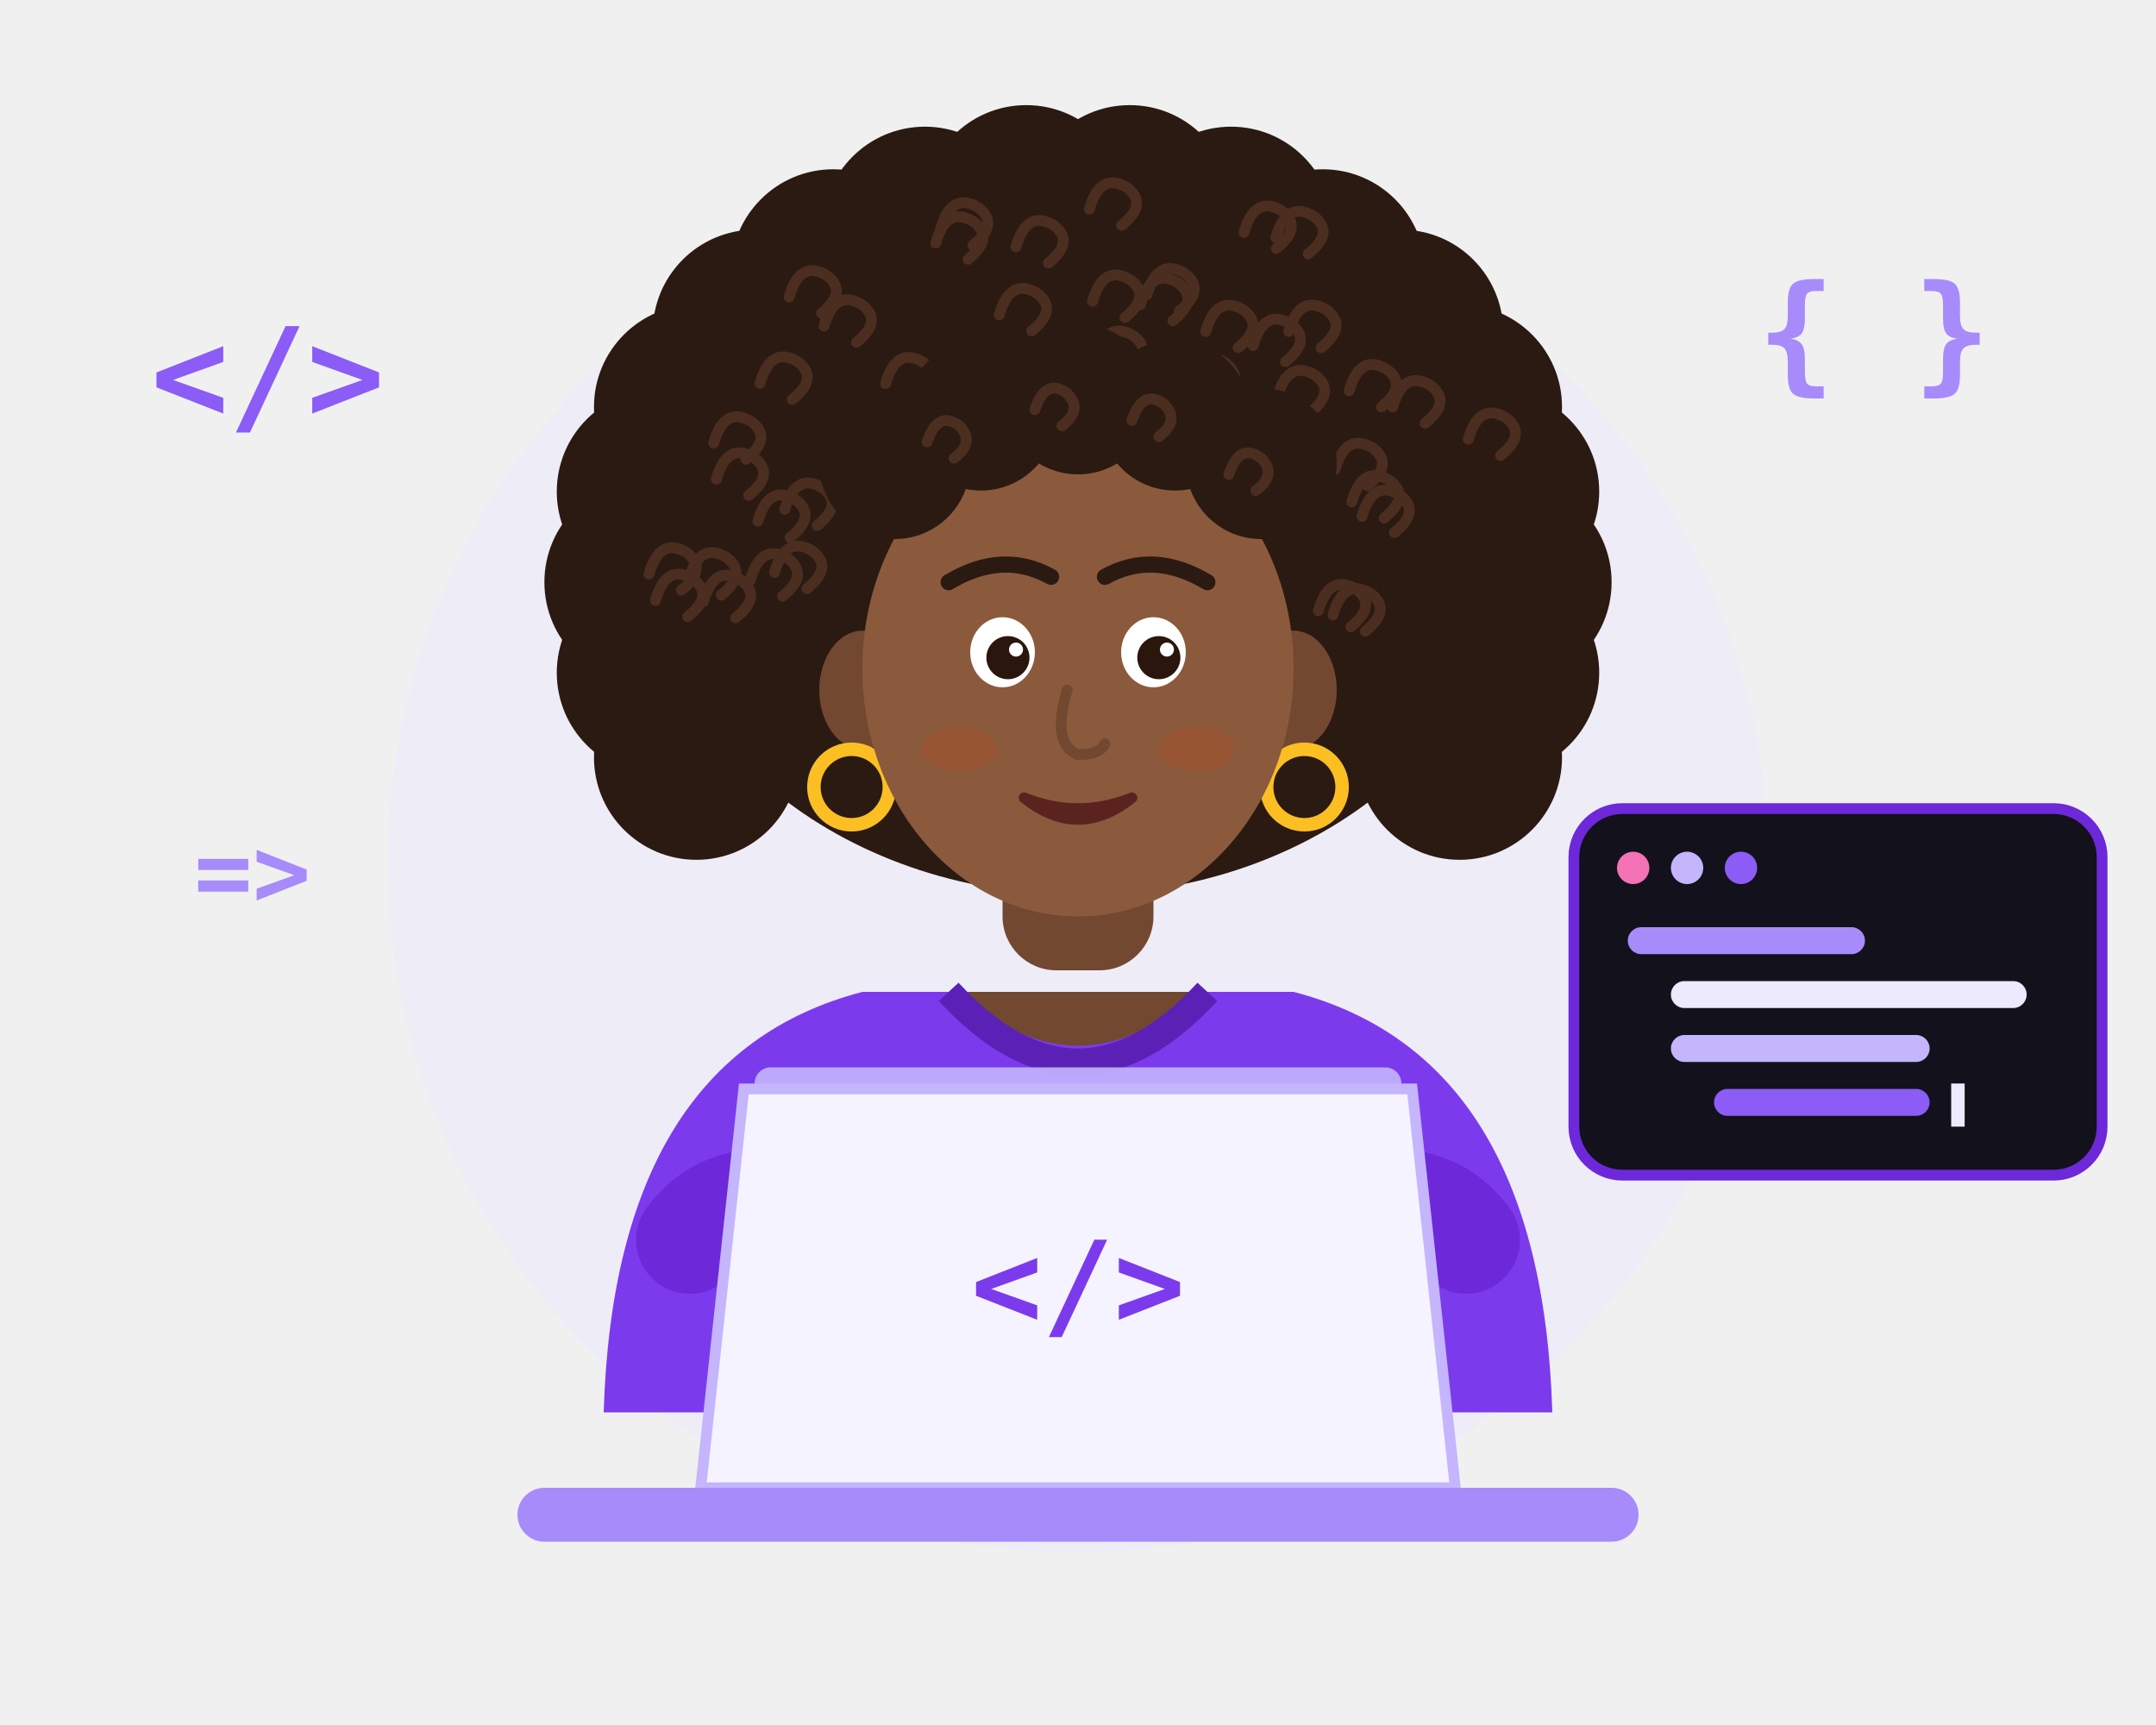
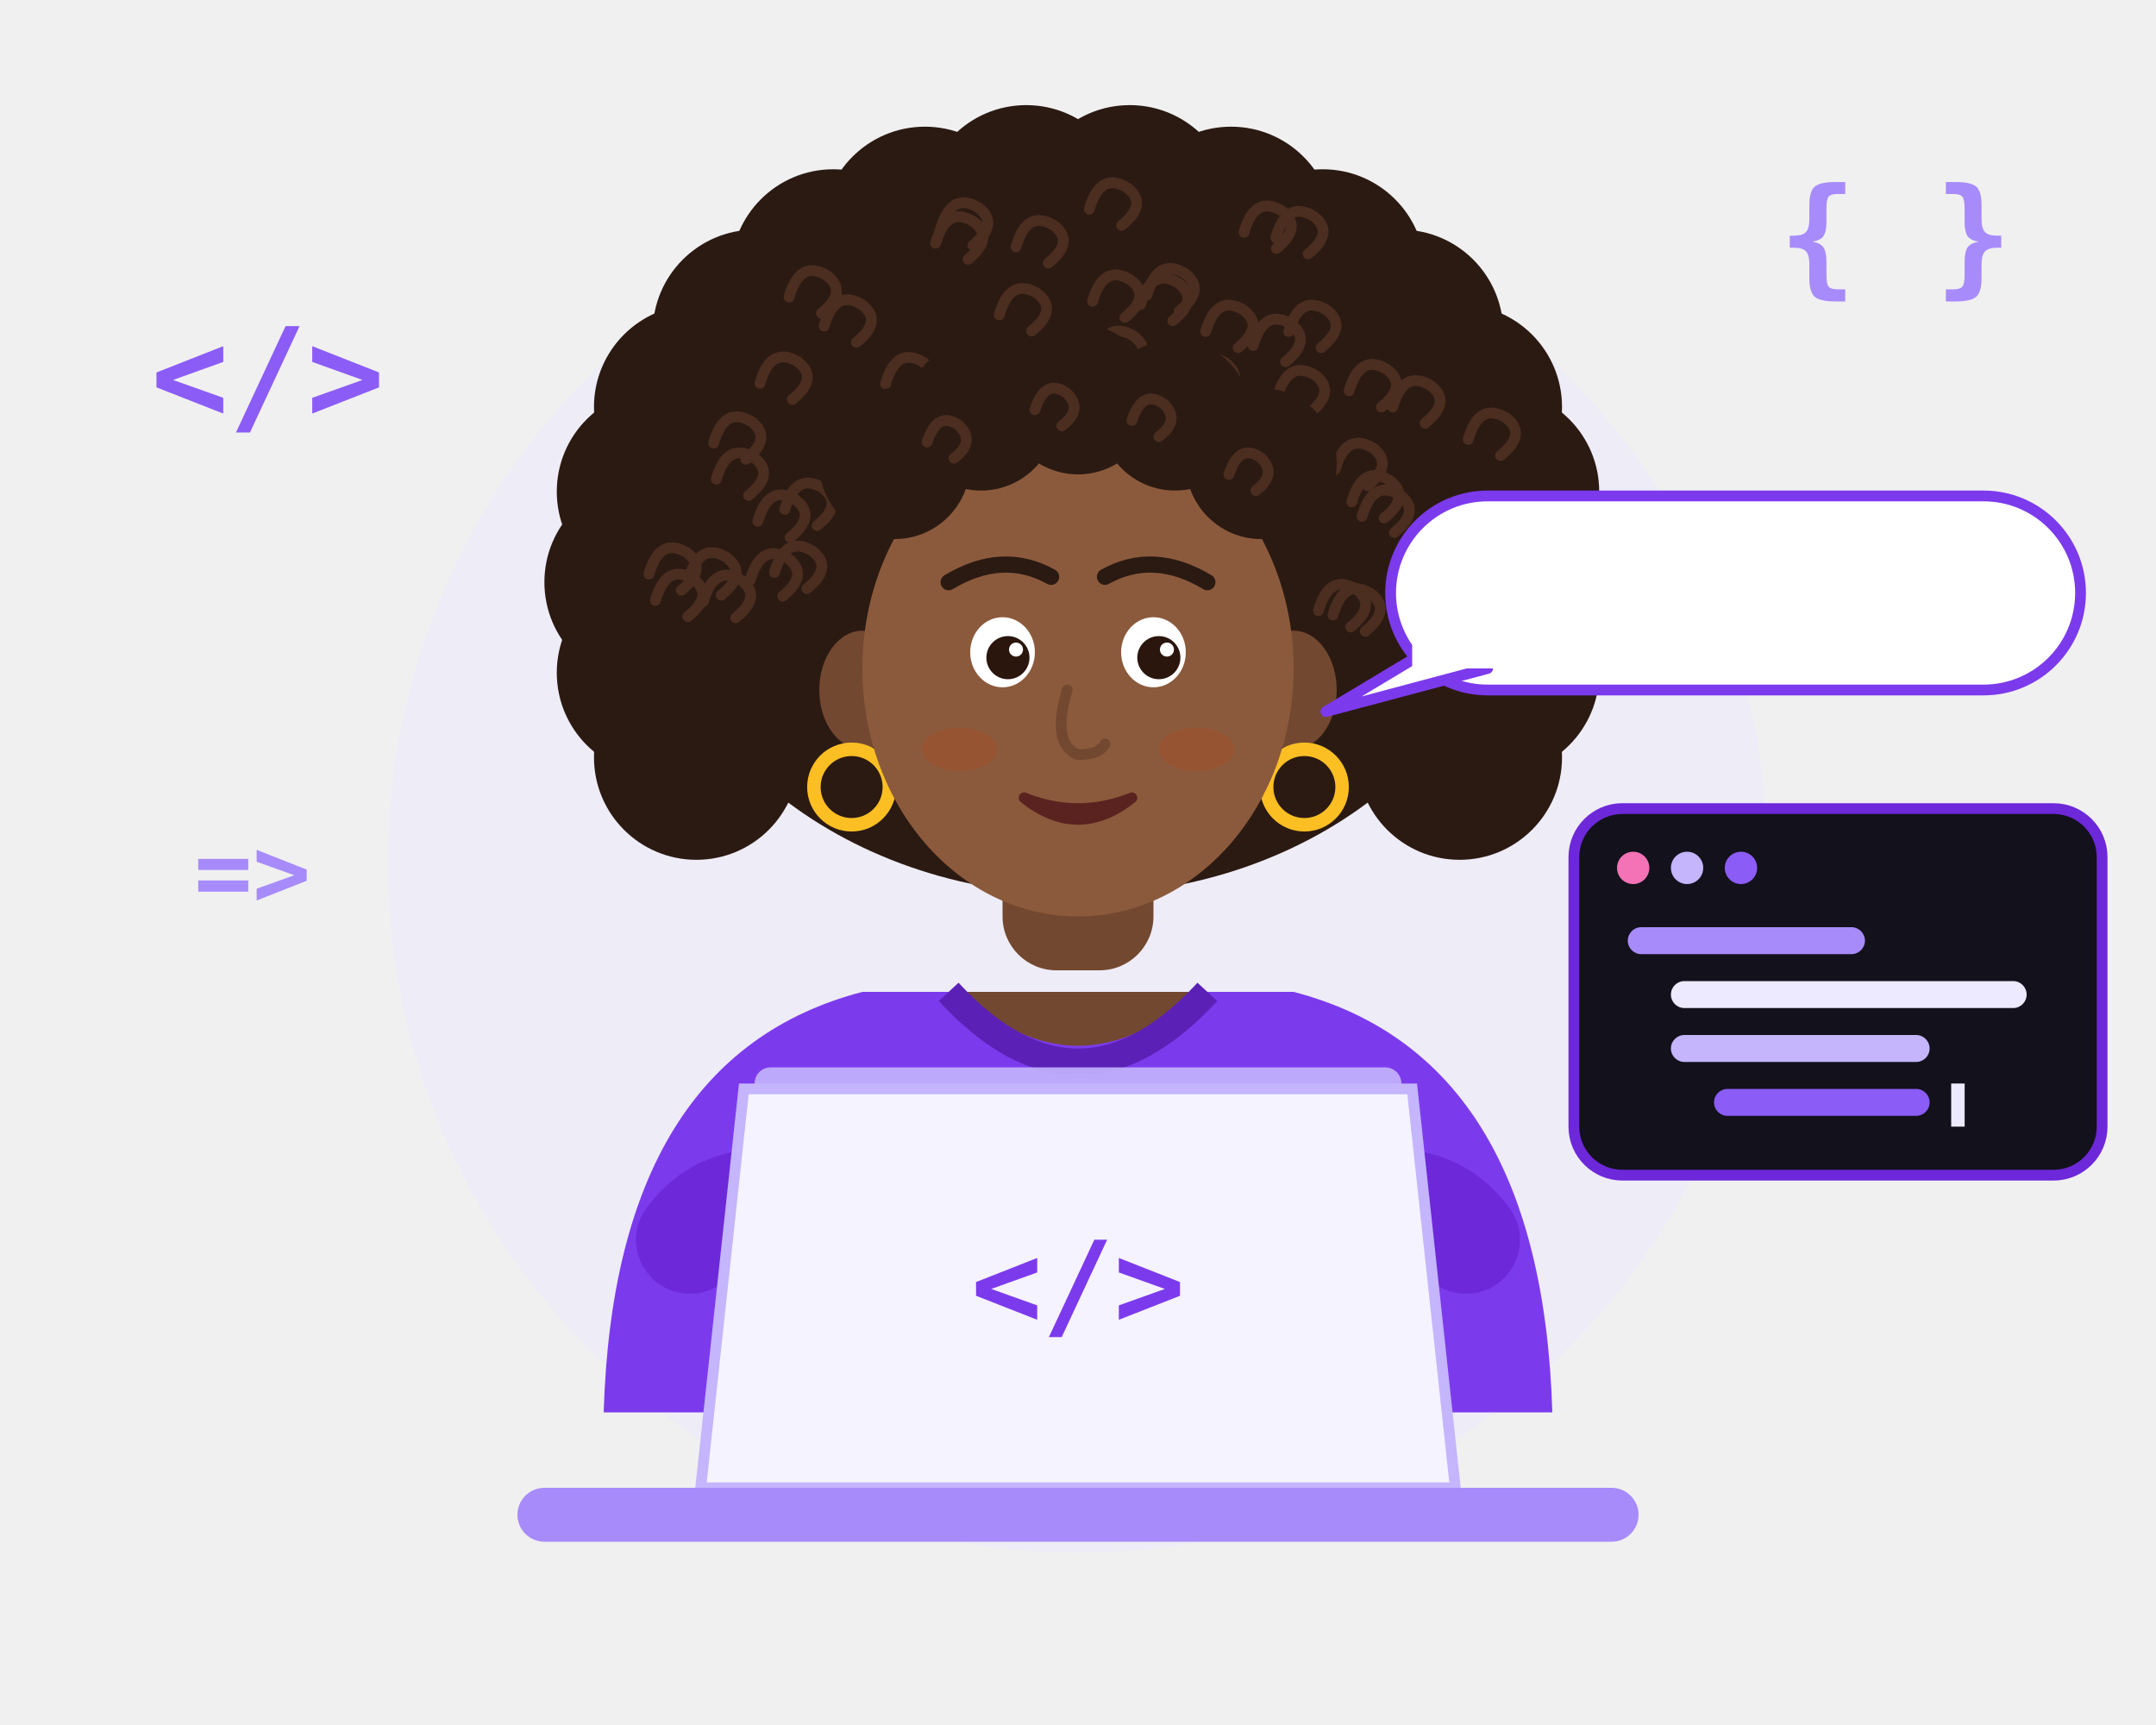
<svg xmlns="http://www.w3.org/2000/svg" viewBox="0 0 400 320" width="400" height="320">
  <style>
    .f1{animation:fl 3s ease-in-out infinite} .f2{animation:fl 3.8s ease-in-out infinite .9s} .f3{animation:fl 4.4s ease-in-out infinite 1.7s}
    @keyframes fl{0%,100%{transform:translateY(0)}50%{transform:translateY(-9px)}}
    .head{animation:nod 5s ease-in-out infinite;transform-origin:200px 175px}
    @keyframes nod{0%,100%{transform:rotate(0)}25%{transform:rotate(-2.5deg)}60%{transform:rotate(2deg)}}
    .eyes{animation:blink 4.5s infinite;transform-box:fill-box;transform-origin:center}
    @keyframes blink{0%,45%,51%,100%{transform:scaleY(1)}48%{transform:scaleY(.1)}}
    .armL{animation:tL .32s ease-in-out infinite alternate} .armR{animation:tR .32s ease-in-out infinite alternate .16s}
    @keyframes tL{to{transform:translateY(-3px)}} @keyframes tR{to{transform:translateY(-3px)}}
    .ln{transform-box:fill-box;transform-origin:left center;animation:w 3.2s ease-in-out infinite}
    .l2{animation-delay:.35s} .l3{animation-delay:.7s} .l4{animation-delay:1.05s}
    @keyframes w{0%{transform:scaleX(0)}35%,85%{transform:scaleX(1)}100%{transform:scaleX(0)}}
    .cur{animation:c .9s steps(1) infinite} @keyframes c{50%{opacity:0}}
    .glow{animation:g 3.2s ease-in-out infinite} @keyframes g{50%{opacity:.55}}
    .s{font-family:'Fira Code',Consolas,monospace;font-weight:700}
+     .ph{opacity:0;animation:ph 10s infinite}
+     .p2{animation-delay:2.5s} .p3{animation-delay:5s} .p4{animation-delay:7.5s}
+     @keyframes ph{0%{opacity:0}3%,22%{opacity:1}25%,100%{opacity:0}}
+     .bub{animation:fl 3.4s ease-in-out infinite}
  </style>
  <circle cx="200" cy="160" r="128" fill="#ede9fe" opacity=".55" />
  <g class="f1">
    <text x="28" y="78" class="s" font-size="24" fill="#8b5cf6">&lt;/&gt;</text>
  </g>
  <g class="f2">
-     <text x="326" y="70" class="s" font-size="24" fill="#a78bfa">{ }</text>
+     <text x="330" y="52" class="s" font-size="24" fill="#a78bfa">{ }</text>
  </g>
  <g class="f3">
    <text x="36" y="168" class="s" font-size="18" fill="#a78bfa">=&gt;</text>
  </g>
  <path d="M112 262 Q114 196 160 184 L240 184 Q286 196 288 262 Z" fill="#7c3aed" />
  <path d="M178 184 Q200 204 222 184" fill="#734830" />
  <path d="M176 184 Q200 210 224 184" fill="none" stroke="#5b21b6" stroke-width="5" />
  <g class="head">
    <circle cx="280.0" cy="108.0" r="19" fill="#2b1a12" />
    <circle cx="277.7" cy="124.8" r="19" fill="#2b1a12" />
    <circle cx="270.8" cy="140.5" r="19" fill="#2b1a12" />
    <circle cx="129.2" cy="140.5" r="19" fill="#2b1a12" />
    <circle cx="122.3" cy="124.8" r="19" fill="#2b1a12" />
    <circle cx="120.0" cy="108.0" r="19" fill="#2b1a12" />
    <circle cx="122.3" cy="91.2" r="19" fill="#2b1a12" />
    <circle cx="129.2" cy="75.5" r="19" fill="#2b1a12" />
    <circle cx="140.1" cy="61.6" r="19" fill="#2b1a12" />
    <circle cx="154.6" cy="50.4" r="19" fill="#2b1a12" />
    <circle cx="171.6" cy="42.5" r="19" fill="#2b1a12" />
    <circle cx="190.4" cy="38.5" r="19" fill="#2b1a12" />
    <circle cx="209.6" cy="38.5" r="19" fill="#2b1a12" />
    <circle cx="228.4" cy="42.5" r="19" fill="#2b1a12" />
    <circle cx="245.4" cy="50.4" r="19" fill="#2b1a12" />
    <circle cx="259.9" cy="61.6" r="19" fill="#2b1a12" />
    <circle cx="270.8" cy="75.5" r="19" fill="#2b1a12" />
    <circle cx="277.7" cy="91.2" r="19" fill="#2b1a12" />
    <ellipse cx="200" cy="100" rx="80" ry="66" fill="#2b1a12" />
    <path d="M164.3 71.2 q2 -7 7 -4 q4 3 -1 7" fill="none" stroke="#4b2e20" stroke-width="2" stroke-linecap="round" />
    <path d="M220.3 71.3 q2 -7 7 -4 q4 3 -1 7" fill="none" stroke="#4b2e20" stroke-width="2" stroke-linecap="round" />
    <path d="M202.7 55.9 q2 -7 7 -4 q4 3 -1 7" fill="none" stroke="#4b2e20" stroke-width="2" stroke-linecap="round" />
    <path d="M127.8 107.4 q2 -7 7 -4 q4 3 -1 7" fill="none" stroke="#4b2e20" stroke-width="2" stroke-linecap="round" />
    <path d="M130.5 111.6 q2 -7 7 -4 q4 3 -1 7" fill="none" stroke="#4b2e20" stroke-width="2" stroke-linecap="round" />
    <path d="M143.7 106.2 q2 -7 7 -4 q4 3 -1 7" fill="none" stroke="#4b2e20" stroke-width="2" stroke-linecap="round" />
    <path d="M174.5 42.5 q2 -7 7 -4 q4 3 -1 7" fill="none" stroke="#4b2e20" stroke-width="2" stroke-linecap="round" />
    <path d="M140.6 96.7 q2 -7 7 -4 q4 3 -1 7" fill="none" stroke="#4b2e20" stroke-width="2" stroke-linecap="round" />
    <path d="M230.8 43.1 q2 -7 7 -4 q4 3 -1 7" fill="none" stroke="#4b2e20" stroke-width="2" stroke-linecap="round" />
    <path d="M211.6 56.5 q2 -7 7 -4 q4 3 -1 7" fill="none" stroke="#4b2e20" stroke-width="2" stroke-linecap="round" />
    <path d="M244.6 113.3 q2 -7 7 -4 q4 3 -1 7" fill="none" stroke="#4b2e20" stroke-width="2" stroke-linecap="round" />
    <path d="M250.8 93.1 q2 -7 7 -4 q4 3 -1 7" fill="none" stroke="#4b2e20" stroke-width="2" stroke-linecap="round" />
    <path d="M145.6 94.5 q2 -7 7 -4 q4 3 -1 7" fill="none" stroke="#4b2e20" stroke-width="2" stroke-linecap="round" />
    <path d="M146.4 55.1 q2 -7 7 -4 q4 3 -1 7" fill="none" stroke="#4b2e20" stroke-width="2" stroke-linecap="round" />
    <path d="M132.4 82.2 q2 -7 7 -4 q4 3 -1 7" fill="none" stroke="#4b2e20" stroke-width="2" stroke-linecap="round" />
    <path d="M223.7 61.5 q2 -7 7 -4 q4 3 -1 7" fill="none" stroke="#4b2e20" stroke-width="2" stroke-linecap="round" />
    <path d="M203.3 66.3 q2 -7 7 -4 q4 3 -1 7" fill="none" stroke="#4b2e20" stroke-width="2" stroke-linecap="round" />
    <path d="M139.2 107.6 q2 -7 7 -4 q4 3 -1 7" fill="none" stroke="#4b2e20" stroke-width="2" stroke-linecap="round" />
    <path d="M232.5 64.1 q2 -7 7 -4 q4 3 -1 7" fill="none" stroke="#4b2e20" stroke-width="2" stroke-linecap="round" />
    <path d="M152.9 60.5 q2 -7 7 -4 q4 3 -1 7" fill="none" stroke="#4b2e20" stroke-width="2" stroke-linecap="round" />
    <path d="M185.4 58.4 q2 -7 7 -4 q4 3 -1 7" fill="none" stroke="#4b2e20" stroke-width="2" stroke-linecap="round" />
    <path d="M258.4 75.5 q2 -7 7 -4 q4 3 -1 7" fill="none" stroke="#4b2e20" stroke-width="2" stroke-linecap="round" />
    <path d="M141.0 71.1 q2 -7 7 -4 q4 3 -1 7" fill="none" stroke="#4b2e20" stroke-width="2" stroke-linecap="round" />
    <path d="M202.1 38.8 q2 -7 7 -4 q4 3 -1 7" fill="none" stroke="#4b2e20" stroke-width="2" stroke-linecap="round" />
    <path d="M237.0 73.6 q2 -7 7 -4 q4 3 -1 7" fill="none" stroke="#4b2e20" stroke-width="2" stroke-linecap="round" />
    <path d="M247.3 114.1 q2 -7 7 -4 q4 3 -1 7" fill="none" stroke="#4b2e20" stroke-width="2" stroke-linecap="round" />
    <path d="M173.6 45.1 q2 -7 7 -4 q4 3 -1 7" fill="none" stroke="#4b2e20" stroke-width="2" stroke-linecap="round" />
    <path d="M132.9 88.9 q2 -7 7 -4 q4 3 -1 7" fill="none" stroke="#4b2e20" stroke-width="2" stroke-linecap="round" />
    <path d="M121.6 111.4 q2 -7 7 -4 q4 3 -1 7" fill="none" stroke="#4b2e20" stroke-width="2" stroke-linecap="round" />
    <path d="M250.3 72.5 q2 -7 7 -4 q4 3 -1 7" fill="none" stroke="#4b2e20" stroke-width="2" stroke-linecap="round" />
    <path d="M252.7 95.8 q2 -7 7 -4 q4 3 -1 7" fill="none" stroke="#4b2e20" stroke-width="2" stroke-linecap="round" />
    <path d="M239.1 61.5 q2 -7 7 -4 q4 3 -1 7" fill="none" stroke="#4b2e20" stroke-width="2" stroke-linecap="round" />
    <path d="M212.8 54.7 q2 -7 7 -4 q4 3 -1 7" fill="none" stroke="#4b2e20" stroke-width="2" stroke-linecap="round" />
    <path d="M272.4 81.5 q2 -7 7 -4 q4 3 -1 7" fill="none" stroke="#4b2e20" stroke-width="2" stroke-linecap="round" />
    <path d="M188.5 45.8 q2 -7 7 -4 q4 3 -1 7" fill="none" stroke="#4b2e20" stroke-width="2" stroke-linecap="round" />
    <path d="M120.4 106.5 q2 -7 7 -4 q4 3 -1 7" fill="none" stroke="#4b2e20" stroke-width="2" stroke-linecap="round" />
    <path d="M236.7 44.1 q2 -7 7 -4 q4 3 -1 7" fill="none" stroke="#4b2e20" stroke-width="2" stroke-linecap="round" />
    <path d="M247.7 87.1 q2 -7 7 -4 q4 3 -1 7" fill="none" stroke="#4b2e20" stroke-width="2" stroke-linecap="round" />
    <rect x="186" y="150" width="28" height="30" rx="10" fill="#734830" />
    <ellipse cx="160" cy="128" rx="8" ry="11" fill="#734830" />
    <ellipse cx="240" cy="128" rx="8" ry="11" fill="#734830" />
    <circle cx="158" cy="146" r="7" fill="none" stroke="#fbbf24" stroke-width="2.5" />
    <circle cx="242" cy="146" r="7" fill="none" stroke="#fbbf24" stroke-width="2.5" />
    <ellipse cx="200" cy="124" rx="40" ry="46" fill="#8b5a3c" />
    <circle cx="166" cy="86" r="14" fill="#2b1a12" />
    <circle cx="182" cy="77" r="14" fill="#2b1a12" />
    <circle cx="200" cy="74" r="14" fill="#2b1a12" />
    <circle cx="218" cy="77" r="14" fill="#2b1a12" />
    <circle cx="234" cy="86" r="14" fill="#2b1a12" />
    <path d="M172 82 q2 -6 6 -3 q3 3 -1 6" fill="none" stroke="#4b2e20" stroke-width="2" stroke-linecap="round" />
    <path d="M192 76 q2 -6 6 -3 q3 3 -1 6" fill="none" stroke="#4b2e20" stroke-width="2" stroke-linecap="round" />
    <path d="M210 78 q2 -6 6 -3 q3 3 -1 6" fill="none" stroke="#4b2e20" stroke-width="2" stroke-linecap="round" />
    <path d="M228 88 q2 -6 6 -3 q3 3 -1 6" fill="none" stroke="#4b2e20" stroke-width="2" stroke-linecap="round" />
    <path d="M176 108 Q186 102 195 107" fill="none" stroke="#2b1a12" stroke-width="3" stroke-linecap="round" />
    <path d="M205 107 Q214 102 224 108" fill="none" stroke="#2b1a12" stroke-width="3" stroke-linecap="round" />
    <g class="eyes">
      <ellipse cx="186" cy="121" rx="6" ry="6.5" fill="#fff" />
      <ellipse cx="214" cy="121" rx="6" ry="6.5" fill="#fff" />
      <circle cx="187" cy="122" r="4" fill="#2a160d" />
      <circle cx="215" cy="122" r="4" fill="#2a160d" />
      <circle cx="188.5" cy="120.5" r="1.3" fill="#fff" />
      <circle cx="216.5" cy="120.5" r="1.3" fill="#fff" />
    </g>
    <path d="M198 128 Q195 138 200 140 Q204 140 205 138" fill="none" stroke="#734830" stroke-width="2" stroke-linecap="round" />
    <ellipse cx="178" cy="139" rx="7" ry="4" fill="#c2410c" opacity=".22" />
    <ellipse cx="222" cy="139" rx="7" ry="4" fill="#c2410c" opacity=".22" />
    <path d="M190 148 Q200 156 210 148 Q200 152 190 148 Z" fill="#5a2320" stroke="#5a2320" stroke-width="2" stroke-linejoin="round" />
  </g>
  <g class="armL">
    <path d="M128 230 Q140 214 168 236" fill="none" stroke="#6d28d9" stroke-width="20" stroke-linecap="round" />
    <circle cx="170" cy="238" r="9" fill="#8b5a3c" />
  </g>
  <g class="armR">
    <path d="M272 230 Q260 214 232 236" fill="none" stroke="#6d28d9" stroke-width="20" stroke-linecap="round" />
    <circle cx="230" cy="238" r="9" fill="#8b5a3c" />
  </g>
  <rect class="glow" x="140" y="198" width="120" height="6" rx="3" fill="#c4b5fd" opacity=".9" />
  <path d="M138 202 L262 202 L270 276 L130 276 Z" fill="#f5f3ff" stroke="#c4b5fd" stroke-width="2" />
  <text x="200" y="246" text-anchor="middle" class="s" font-size="22" fill="#7c3aed">&lt;/&gt;</text>
  <rect x="96" y="276" width="208" height="10" rx="5" fill="#a78bfa" />
  <g class="f2" transform="translate(292 150)">
    <rect width="98" height="68" rx="9" fill="#13111c" stroke="#6d28d9" stroke-width="2" />
    <circle cx="11" cy="11" r="3" fill="#f472b6" />
    <circle cx="21" cy="11" r="3" fill="#c4b5fd" />
    <circle cx="31" cy="11" r="3" fill="#8b5cf6" />
    <rect class="ln" x="10" y="22" width="44" height="5" rx="2.5" fill="#a78bfa" />
    <rect class="ln l2" x="18" y="32" width="66" height="5" rx="2.5" fill="#ede9fe" />
    <rect class="ln l3" x="18" y="42" width="48" height="5" rx="2.5" fill="#c4b5fd" />
    <rect class="ln l4" x="26" y="52" width="40" height="5" rx="2.5" fill="#8b5cf6" />
    <rect class="cur" x="70" y="51" width="2.5" height="8" fill="#ede9fe" />
  </g>
+   <g class="bub">
+     <rect x="258" y="92" width="128" height="36" rx="18" fill="#ffffff" stroke="#7c3aed" stroke-width="2" />
+     <path d="M266 120 L246 132 L276 124 Z" fill="#ffffff" stroke="#7c3aed" stroke-width="2" stroke-linejoin="round" />
+     <rect x="262" y="116" width="20" height="8" fill="#ffffff" />
+     <g font-family="Fira Code, Consolas, monospace" font-size="13" font-weight="700" fill="#6d28d9" text-anchor="middle">
+       <text class="ph p1" x="322" y="115">bora codar?</text>
+       <text class="ph p2" x="322" y="115">deploy feito ✔</text>
+       <text class="ph p3" x="322" y="115">bug resolvido!</text>
+       <text class="ph p4" x="322" y="115">café + código</text>
+     </g>
+   </g>
</svg>
